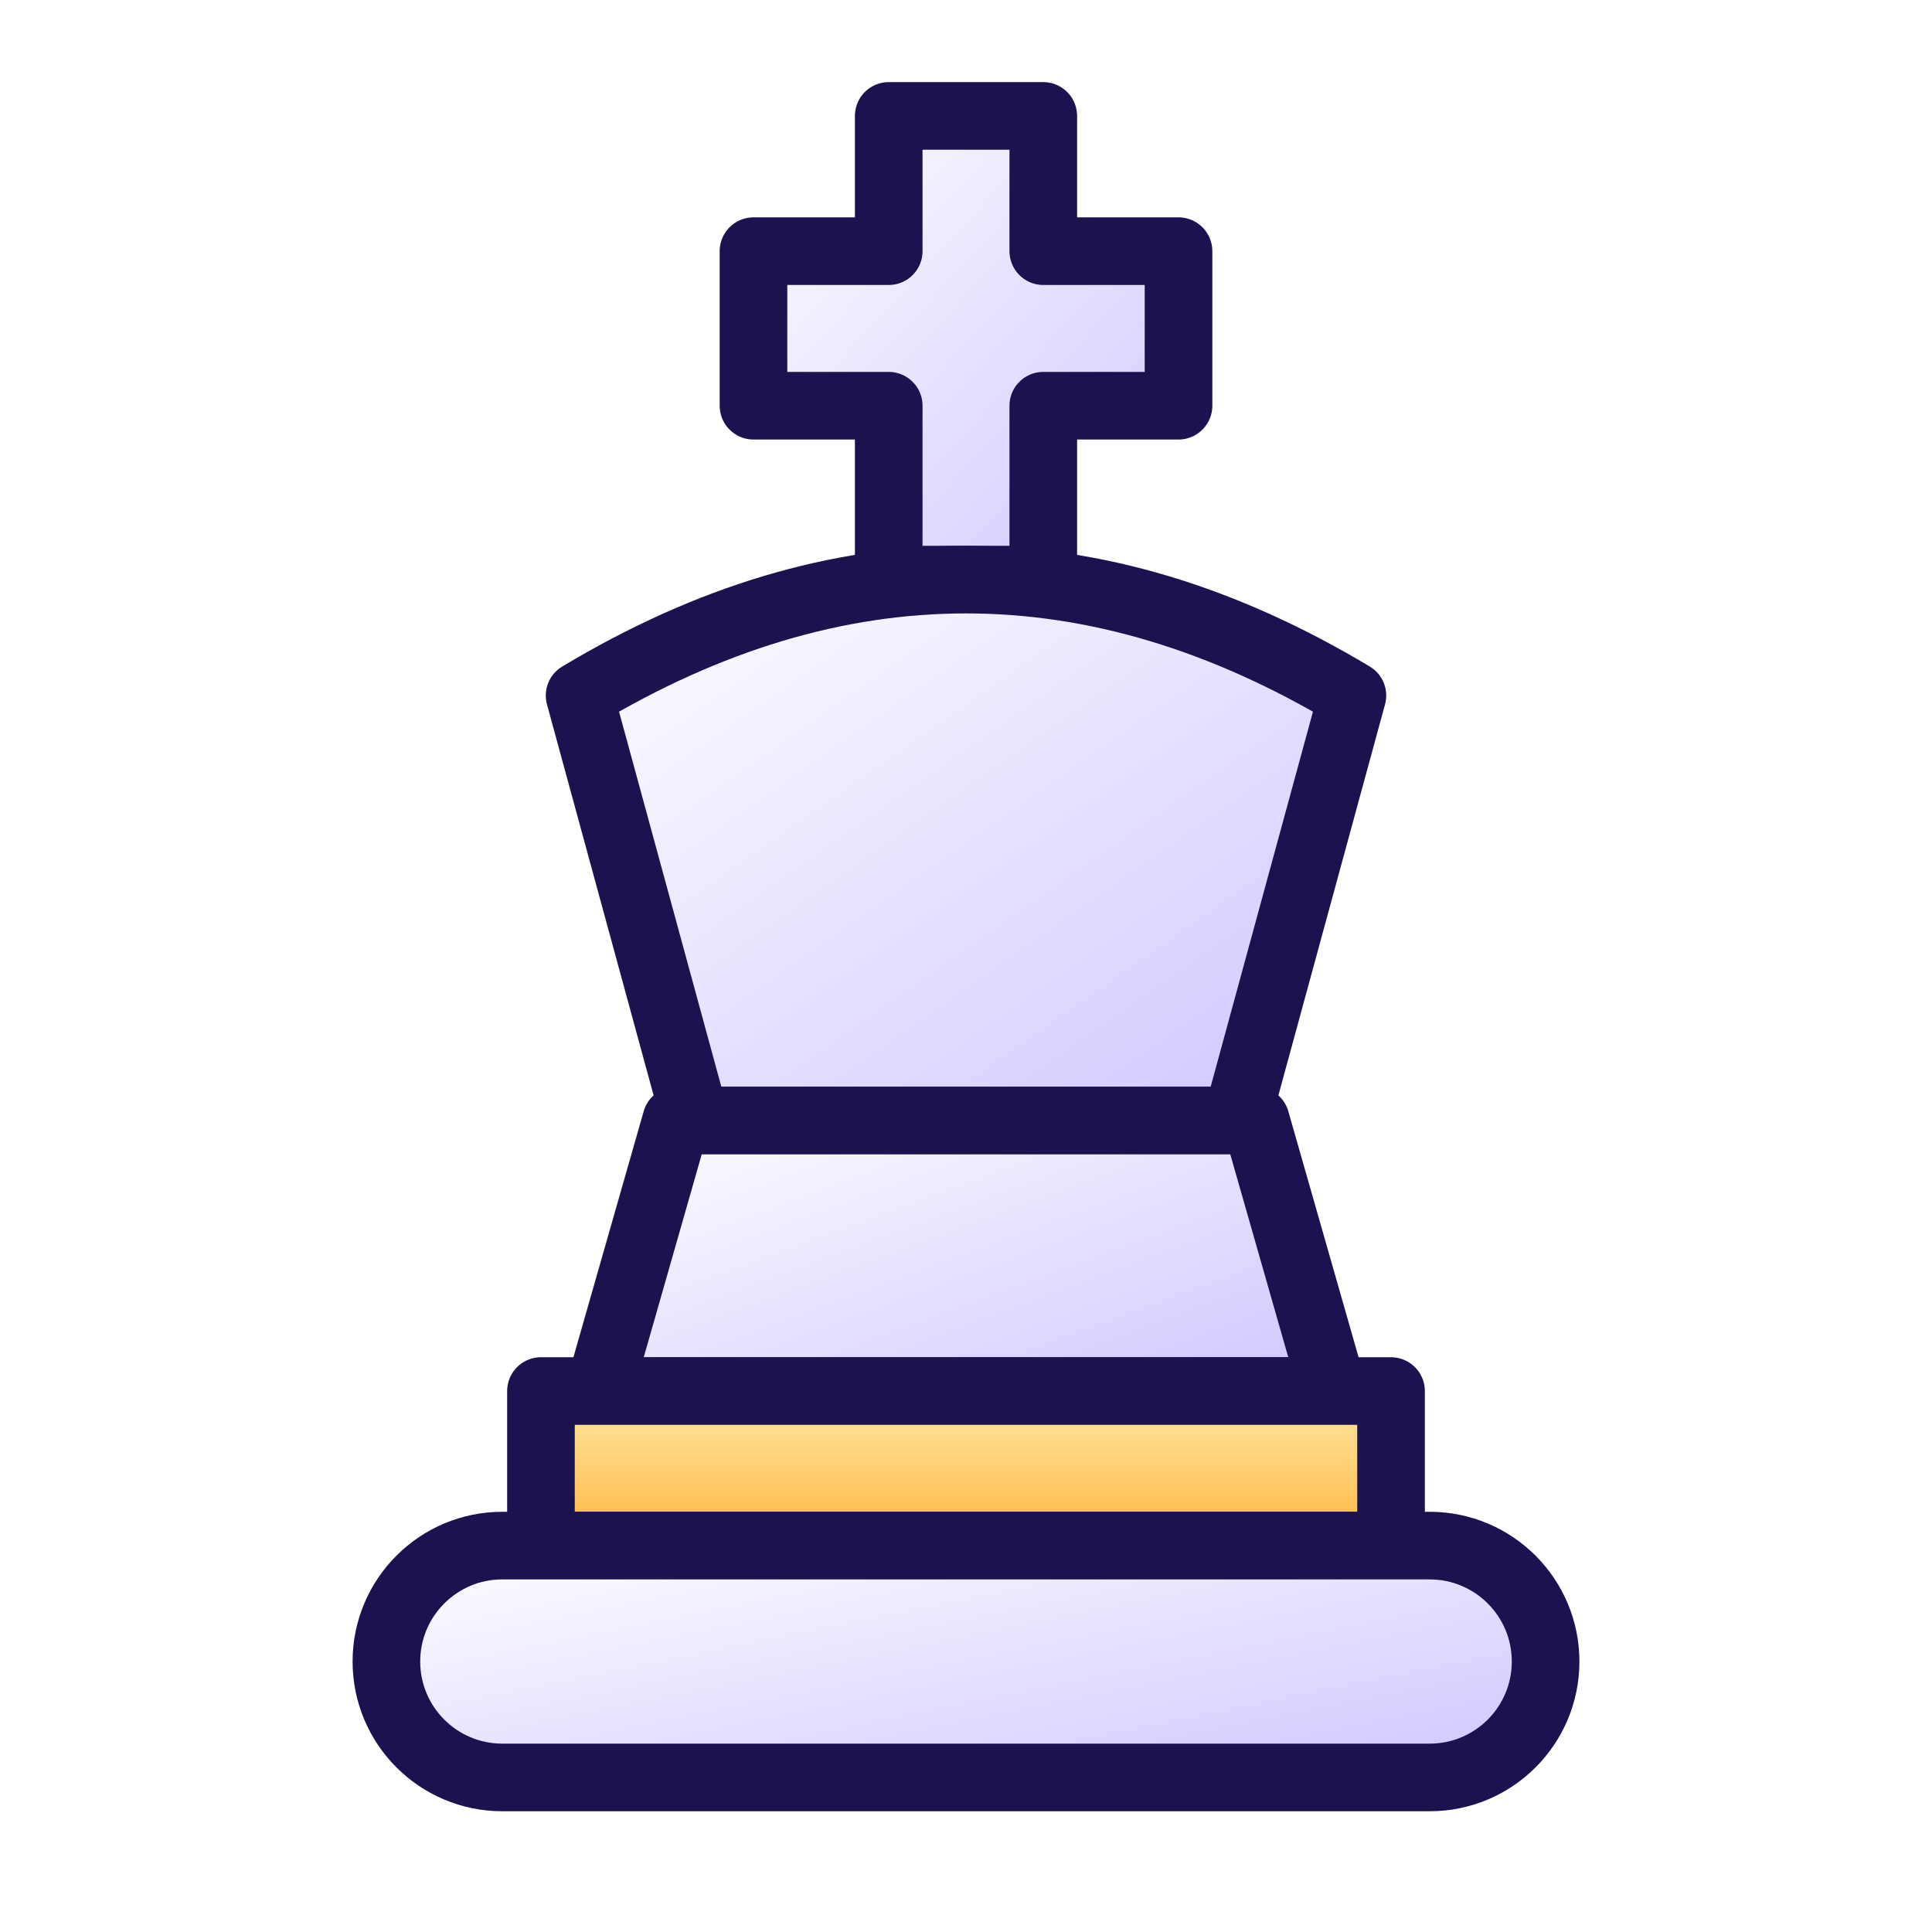
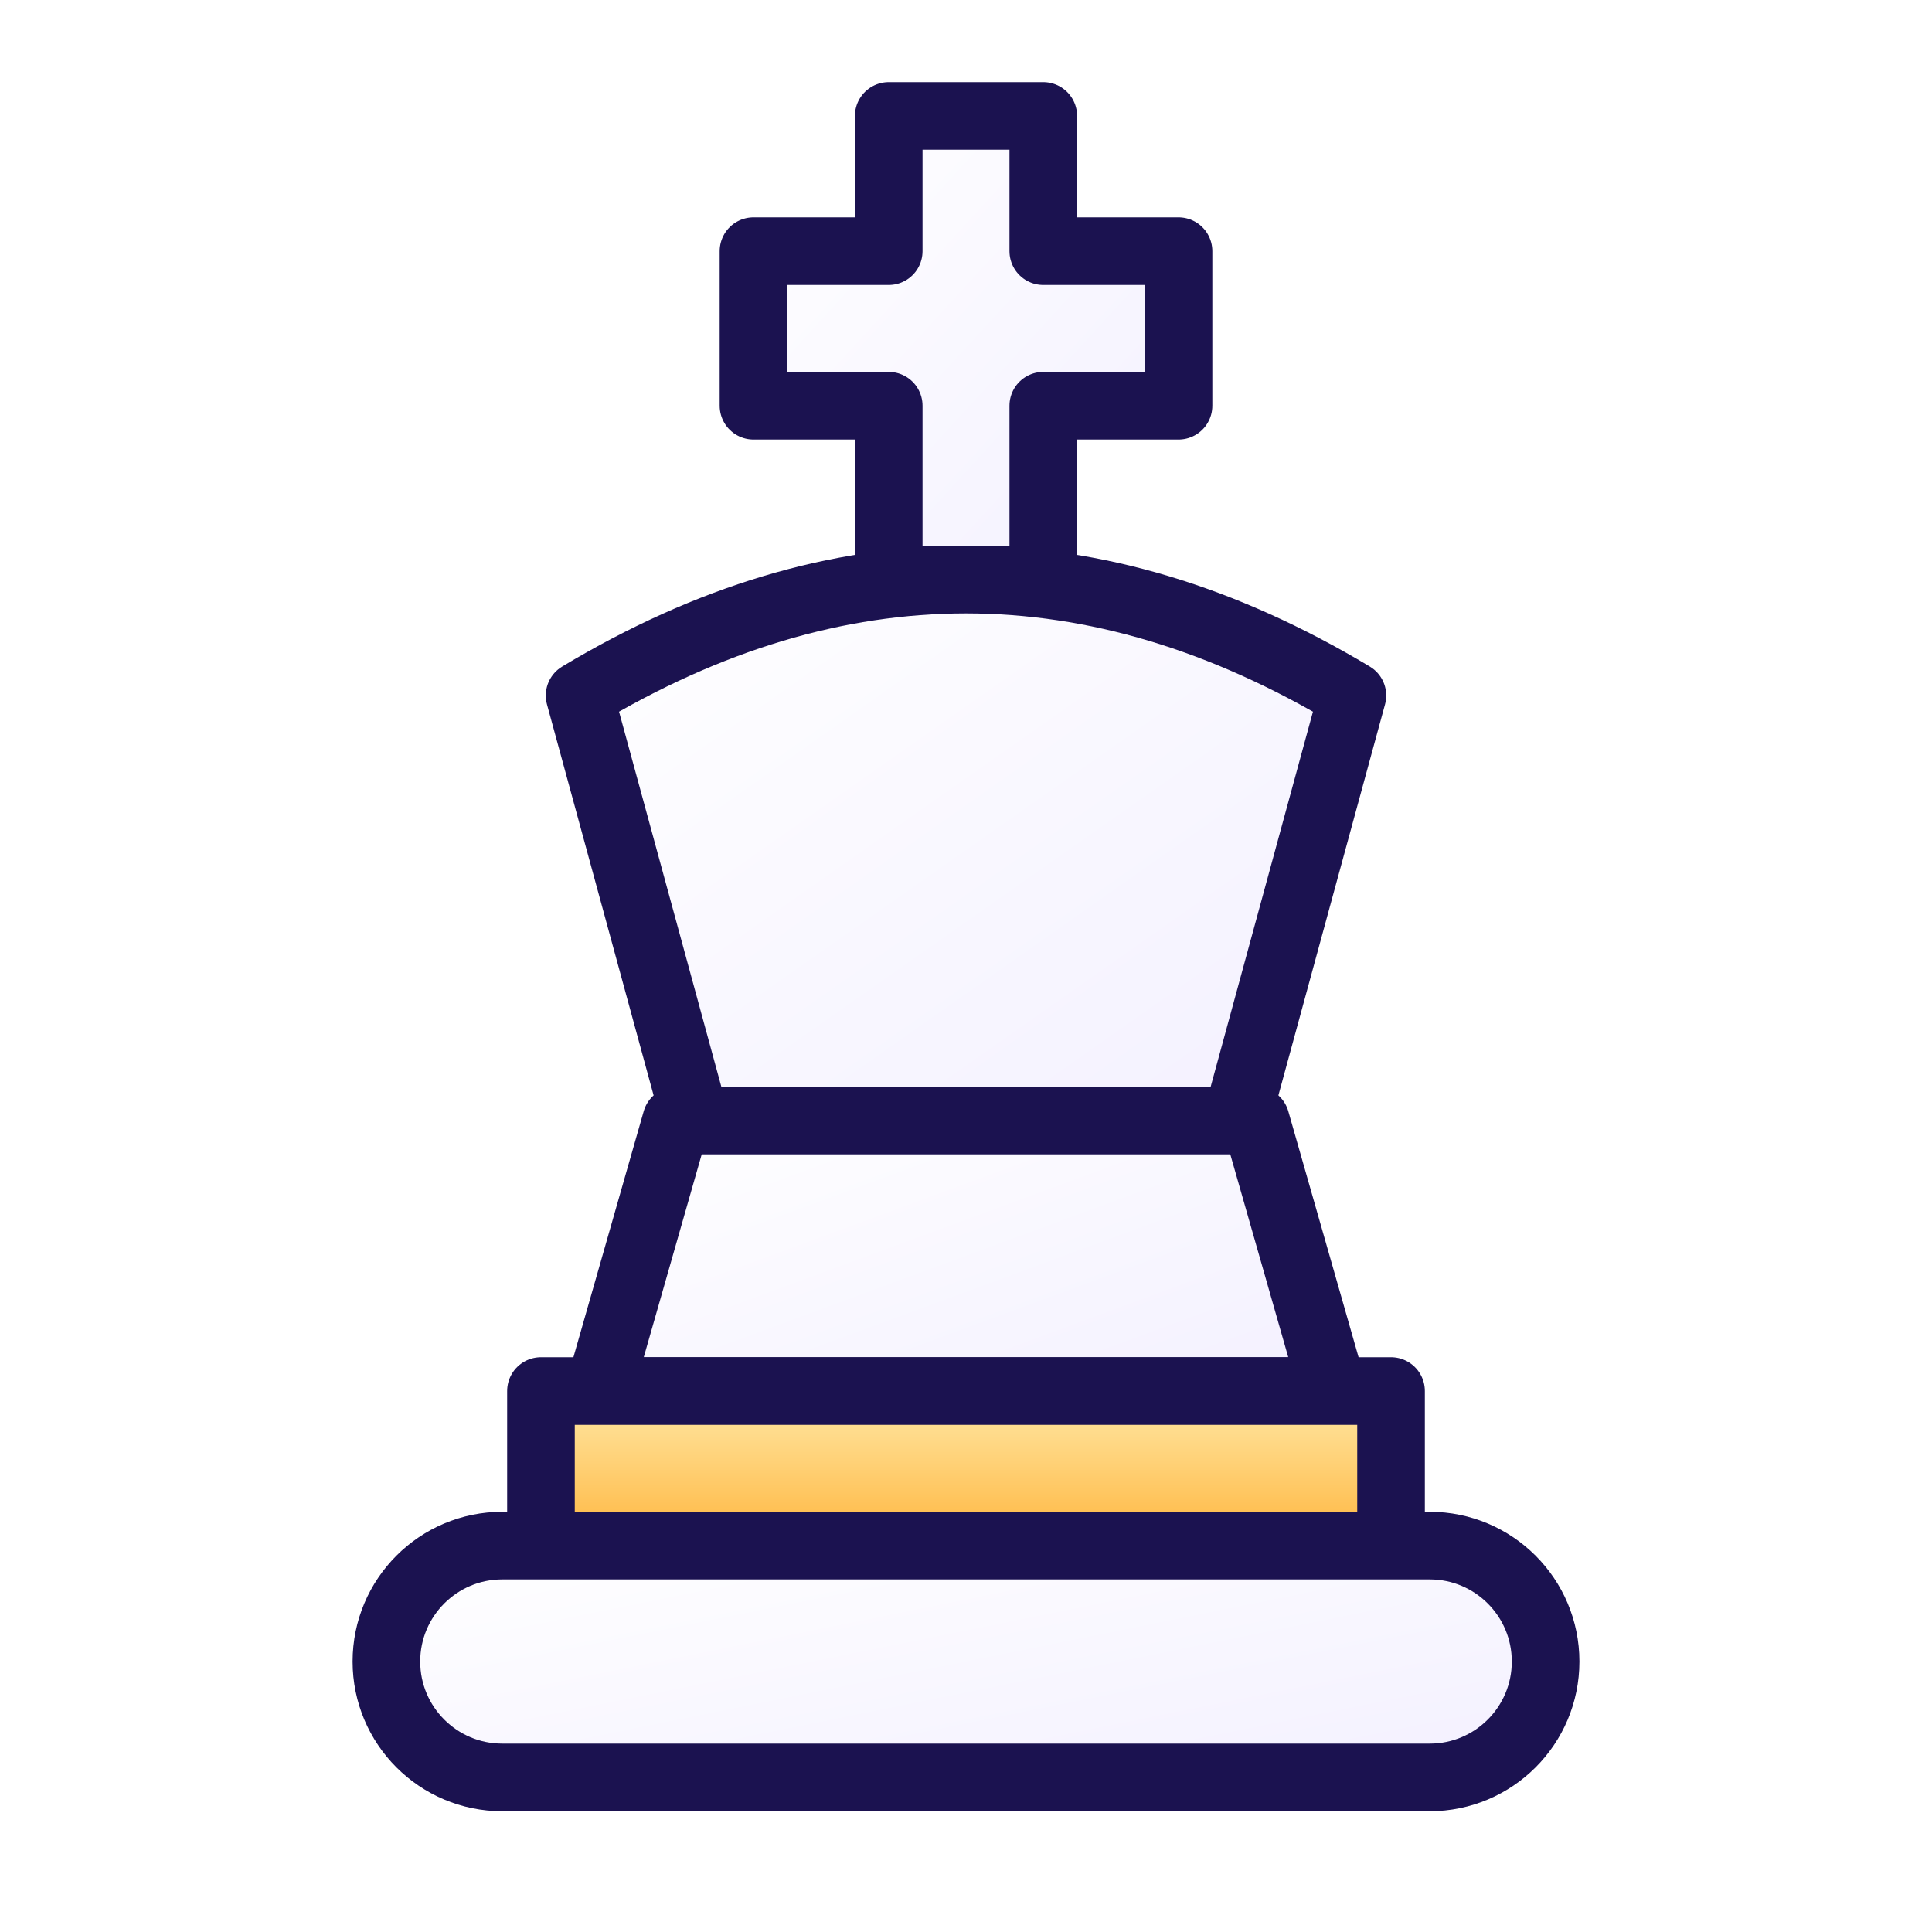
<svg xmlns="http://www.w3.org/2000/svg" viewBox="0 0 100 100" width="100" height="100">
  <defs>
    <linearGradient id="c" x1="0" y1="0" x2="1" y2="1">
      <stop offset="0" stop-color="#ffffff" />
-       <stop offset="1" stop-color="#cfc5ff" />
+       <stop offset="1" stop-color="#f3f0ff" />
    </linearGradient>
    <linearGradient id="o" x1="0" y1="0" x2="0" y2="1">
      <stop offset="0" stop-color="#ffe9a8" />
      <stop offset="1" stop-color="#ffb53d" />
    </linearGradient>
  </defs>
  <g fill="url(#c)" stroke="#1b1250" stroke-width="3.5" stroke-linejoin="round" stroke-linecap="round">
    <path d="M46 6h8v7h7v8h-7v9h-8v-9h-7v-8h7z" />
    <path d="M30 36q20-12 40 0l-6 22H36z" />
    <path d="M35 58h30l4 14H31z" />
    <path d="M28 72h44v8H28z" fill="url(#o)" />
    <rect x="20" y="80" width="60" height="12" rx="6" />
  </g>
</svg>
